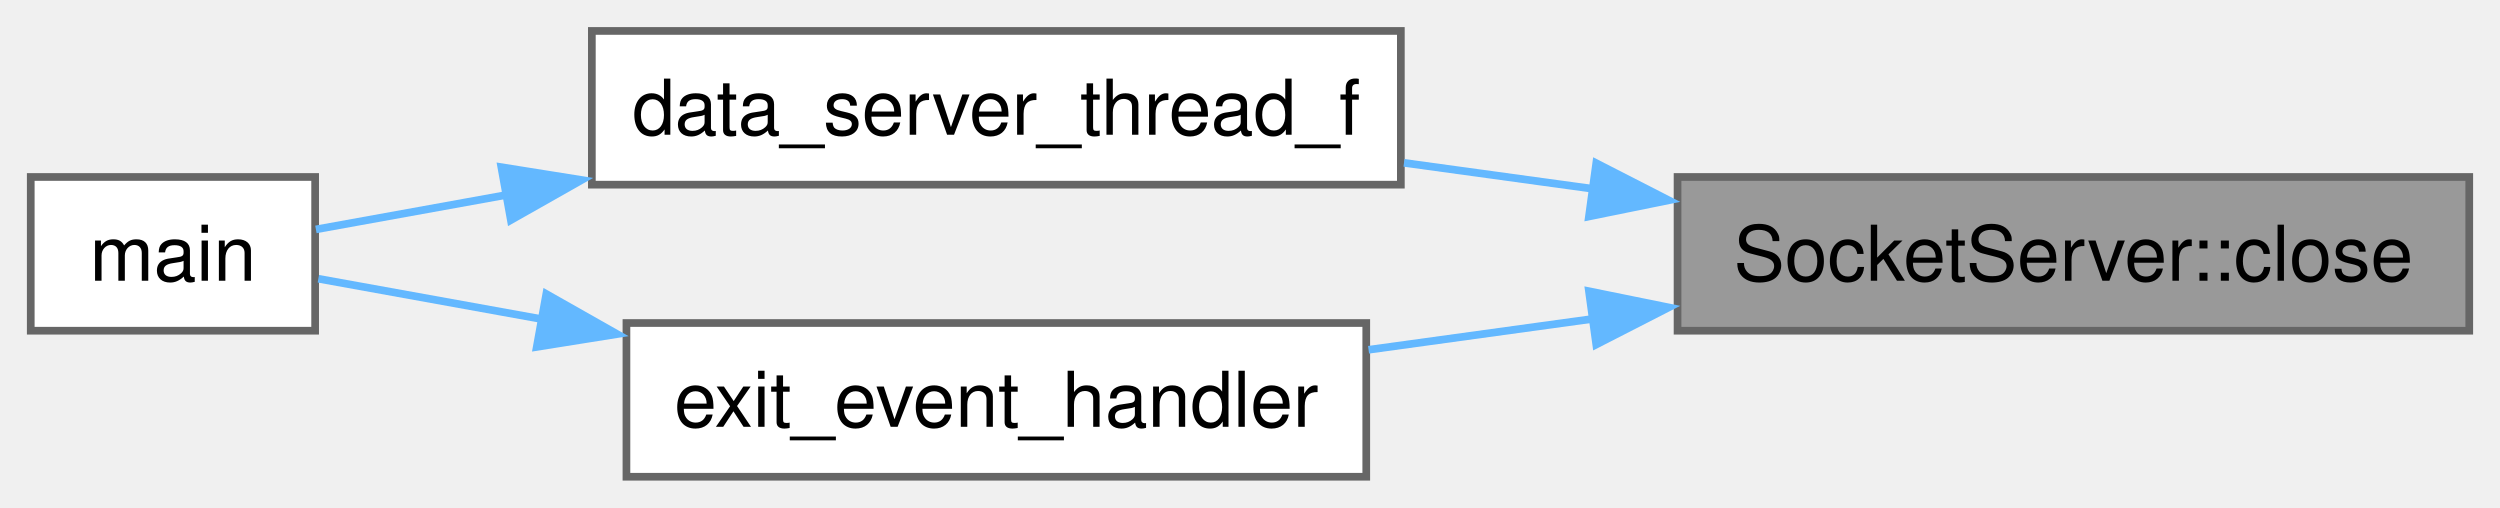
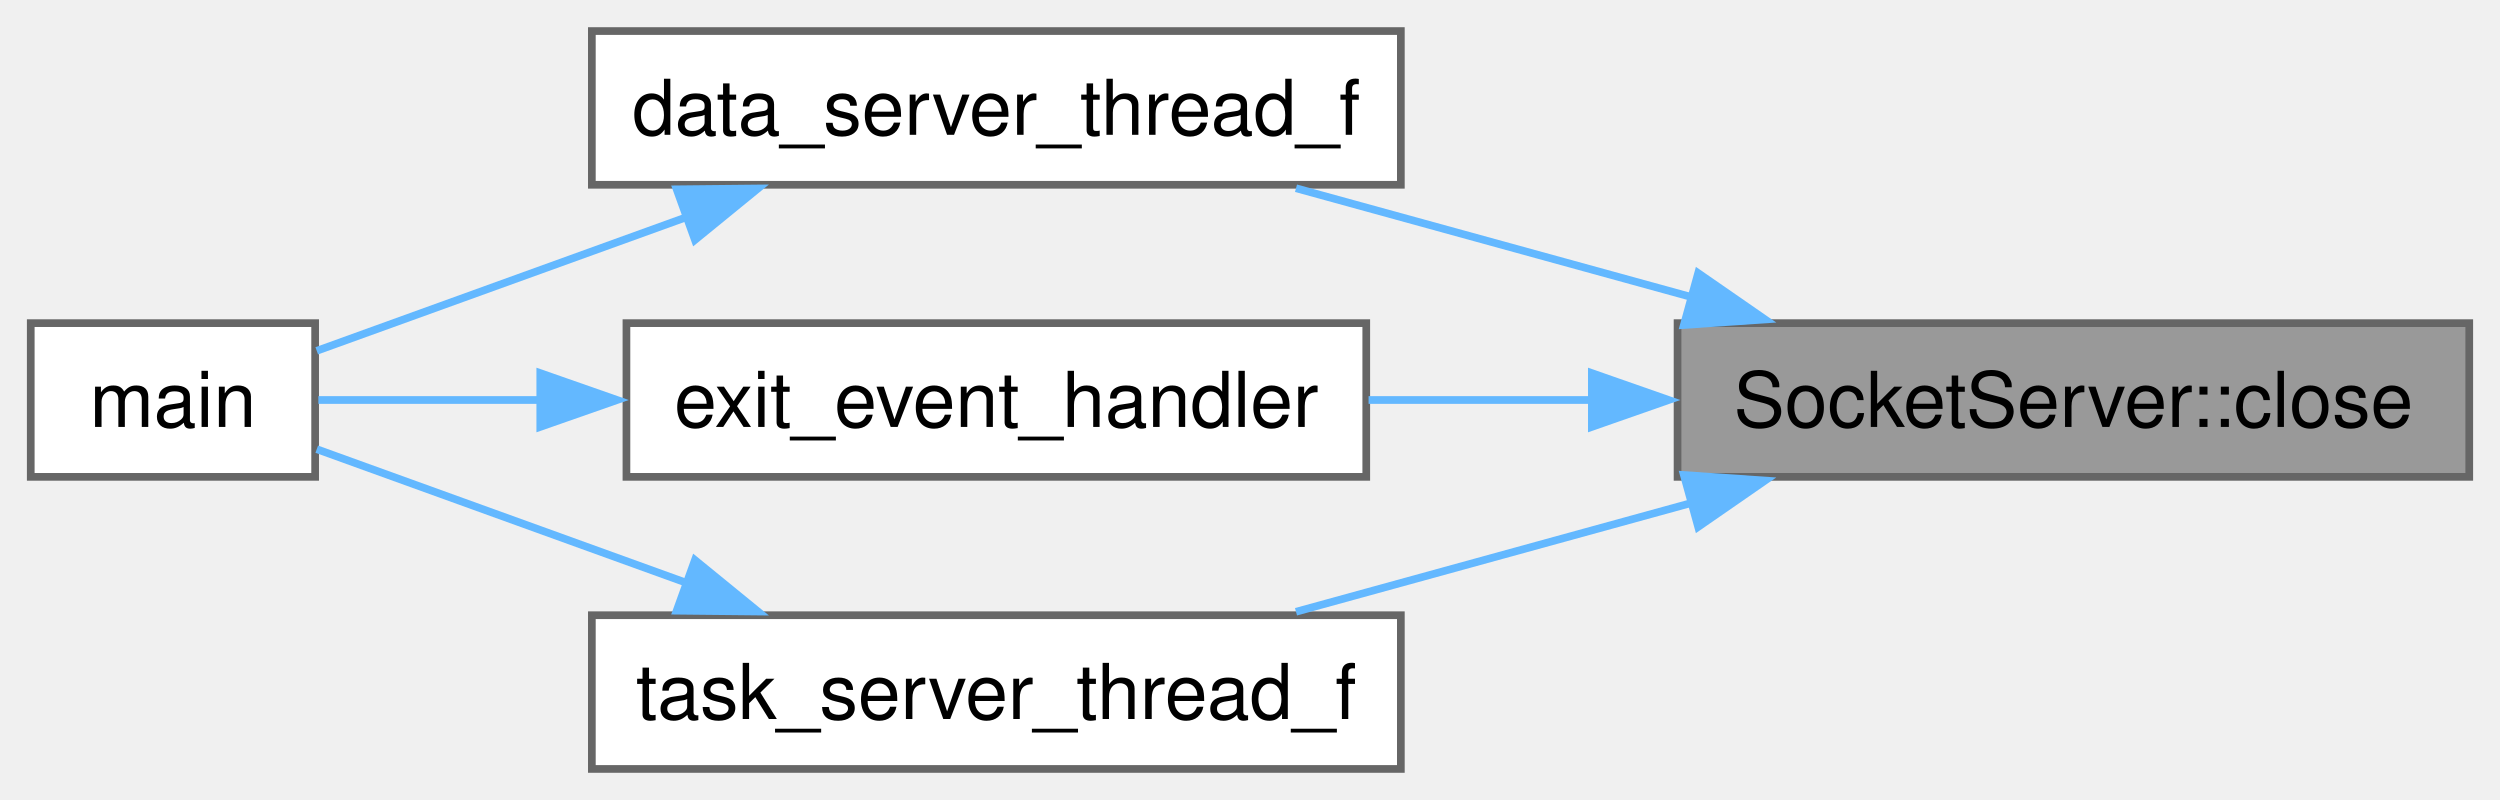
- <svg xmlns="http://www.w3.org/2000/svg" xmlns:xlink="http://www.w3.org/1999/xlink" width="325pt" height="66pt" viewBox="0.00 0.00 325.25 66.00">
-   <g id="graph0" class="graph" transform="scale(1 1) rotate(0) translate(4 62)">
+ <svg xmlns="http://www.w3.org/2000/svg" xmlns:xlink="http://www.w3.org/1999/xlink" width="325pt" height="104pt" viewBox="0.00 0.00 325.25 104.00">
+   <g id="graph0" class="graph" transform="scale(1 1) rotate(0) translate(4 100)">
    <g id="Node000001" class="node">
      <g id="a_Node000001">
        <a xlink:title="Закрытие сокета">
-           <polygon fill="#999999" stroke="#666666" points="317.25,-39 214.25,-39 214.25,-19 317.25,-19 317.25,-39" />
-           <text text-anchor="middle" x="265.75" y="-25.5" font-family="Helvetica,sans-Serif" font-size="10.00">SocketServer::close</text>
+           <polygon fill="#999999" stroke="#666666" points="317.25,-58 214.25,-58 214.25,-38 317.25,-38 317.25,-58" />
+           <text text-anchor="middle" x="265.75" y="-44.5" font-family="Helvetica,sans-Serif" font-size="10.00">SocketServer::close</text>
        </a>
      </g>
    </g>
    <g id="Node000002" class="node">
      <g id="a_Node000002">
        <a xlink:href="main_8cpp.html#a205c0f32d26b6f27c711fa201d02c983" target="_top" xlink:title="Обработка принятых данных и отправка результата обработки клиенту">
-           <polygon fill="white" stroke="#666666" points="178.25,-58 73,-58 73,-38 178.25,-38 178.25,-58" />
-           <text text-anchor="middle" x="125.62" y="-44.5" font-family="Helvetica,sans-Serif" font-size="10.00">data_server_thread_f</text>
+           <polygon fill="white" stroke="#666666" points="178.25,-96 73,-96 73,-76 178.25,-76 178.25,-96" />
+           <text text-anchor="middle" x="125.62" y="-82.5" font-family="Helvetica,sans-Serif" font-size="10.00">data_server_thread_f</text>
        </a>
      </g>
    </g>
    <g id="edge1_Node000001_Node000002" class="edge">
      <g id="a_edge1_Node000001_Node000002">
        <a xlink:title=" ">
-           <path fill="none" stroke="#63b8ff" d="M203.38,-37.44C195.13,-38.58 186.73,-39.73 178.66,-40.84" />
-           <polygon fill="#63b8ff" stroke="#63b8ff" points="203.67,-40.8 213.1,-35.97 202.72,-33.86 203.67,-40.8" />
+           <path fill="none" stroke="#63b8ff" d="M216.36,-61.31C199.39,-65.98 180.6,-71.15 164.61,-75.55" />
+           <polygon fill="#63b8ff" stroke="#63b8ff" points="216.93,-64.51 225.64,-58.48 215.07,-57.76 216.93,-64.51" />
        </a>
      </g>
    </g>
    <g id="Node000004" class="node">
      <g id="a_Node000004">
        <a xlink:href="main_8cpp.html#a35d7de01106a848cf8a5b3d494b40062" target="_top" xlink:title="Функция, вызываемая при нажатии сочетания клавиш Ctrl+C.">
-           <polygon fill="white" stroke="#666666" points="173.75,-20 77.5,-20 77.5,0 173.75,0 173.75,-20" />
-           <text text-anchor="middle" x="125.62" y="-6.5" font-family="Helvetica,sans-Serif" font-size="10.00">exit_event_handler</text>
+           <polygon fill="white" stroke="#666666" points="173.75,-58 77.5,-58 77.5,-38 173.75,-38 173.75,-58" />
+           <text text-anchor="middle" x="125.62" y="-44.5" font-family="Helvetica,sans-Serif" font-size="10.00">exit_event_handler</text>
        </a>
      </g>
    </g>
    <g id="edge3_Node000001_Node000004" class="edge">
      <g id="a_edge3_Node000001_Node000004">
        <a xlink:title=" ">
-           <path fill="none" stroke="#63b8ff" d="M203.51,-20.58C193.63,-19.22 183.54,-17.83 174.05,-16.52" />
-           <polygon fill="#63b8ff" stroke="#63b8ff" points="202.72,-24.14 213.1,-22.03 203.67,-17.2 202.72,-24.14" />
+           <path fill="none" stroke="#63b8ff" d="M203.19,-48C193.42,-48 183.44,-48 174.05,-48" />
+           <polygon fill="#63b8ff" stroke="#63b8ff" points="203.1,-51.5 213.1,-48 203.1,-44.5 203.1,-51.5" />
+         </a>
+       </g>
+     </g>
+     <g id="Node000005" class="node">
+       <g id="a_Node000005">
+         <a xlink:href="main_8cpp.html#aef72d10ff26fe620d5f0a0f8412d7a2b" target="_top" xlink:title="Приём данных от клиента и передача их потоку обработки">
+           <polygon fill="white" stroke="#666666" points="178.25,-20 73,-20 73,0 178.25,0 178.25,-20" />
+           <text text-anchor="middle" x="125.62" y="-6.5" font-family="Helvetica,sans-Serif" font-size="10.00">task_server_thread_f</text>
+         </a>
+       </g>
+     </g>
+     <g id="edge5_Node000001_Node000005" class="edge">
+       <g id="a_edge5_Node000001_Node000005">
+         <a xlink:title=" ">
+           <path fill="none" stroke="#63b8ff" d="M216.36,-34.69C199.39,-30.02 180.6,-24.85 164.61,-20.45" />
+           <polygon fill="#63b8ff" stroke="#63b8ff" points="215.07,-38.24 225.64,-37.52 216.93,-31.49 215.07,-38.24" />
        </a>
      </g>
    </g>
    <g id="Node000003" class="node">
      <g id="a_Node000003">
        <a xlink:href="main_8cpp.html#a0ddf1224851353fc92bfbff6f499fa97" target="_top" xlink:title=" ">
-           <polygon fill="white" stroke="#666666" points="37,-39 0,-39 0,-19 37,-19 37,-39" />
-           <text text-anchor="middle" x="18.5" y="-25.5" font-family="Helvetica,sans-Serif" font-size="10.00">main</text>
+           <polygon fill="white" stroke="#666666" points="37,-58 0,-58 0,-38 37,-38 37,-58" />
+           <text text-anchor="middle" x="18.5" y="-44.5" font-family="Helvetica,sans-Serif" font-size="10.00">main</text>
        </a>
      </g>
    </g>
    <g id="edge2_Node000002_Node000003" class="edge">
      <g id="a_edge2_Node000002_Node000003">
        <a xlink:title=" ">
-           <path fill="none" stroke="#63b8ff" d="M61.91,-36.67C52.84,-35.03 44.2,-33.46 37.1,-32.18" />
-           <polygon fill="#63b8ff" stroke="#63b8ff" points="61.22,-40.28 71.68,-38.61 62.46,-33.39 61.22,-40.28" />
+           <path fill="none" stroke="#63b8ff" d="M85.59,-71.89C68.97,-65.88 50.42,-59.18 37.21,-54.4" />
+           <polygon fill="#63b8ff" stroke="#63b8ff" points="84.03,-75.41 94.62,-75.52 86.41,-68.82 84.03,-75.41" />
        </a>
      </g>
    </g>
    <g id="edge4_Node000004_Node000003" class="edge">
      <g id="a_edge4_Node000004_Node000003">
        <a xlink:title=" ">
-           <path fill="none" stroke="#63b8ff" d="M66.63,-20.48C56.01,-22.4 45.69,-24.27 37.42,-25.76" />
-           <polygon fill="#63b8ff" stroke="#63b8ff" points="67.07,-23.78 76.29,-18.56 65.83,-16.89 67.07,-23.78" />
+           <path fill="none" stroke="#63b8ff" d="M66.3,-48C55.79,-48 45.6,-48 37.42,-48" />
+           <polygon fill="#63b8ff" stroke="#63b8ff" points="66.29,-51.5 76.29,-48 66.29,-44.5 66.29,-51.5" />
+         </a>
+       </g>
+     </g>
+     <g id="edge6_Node000005_Node000003" class="edge">
+       <g id="a_edge6_Node000005_Node000003">
+         <a xlink:title=" ">
+           <path fill="none" stroke="#63b8ff" d="M85.59,-24.11C68.97,-30.12 50.42,-36.82 37.21,-41.6" />
+           <polygon fill="#63b8ff" stroke="#63b8ff" points="86.41,-27.18 94.62,-20.48 84.03,-20.59 86.41,-27.18" />
        </a>
      </g>
    </g>
  </g>
</svg>
